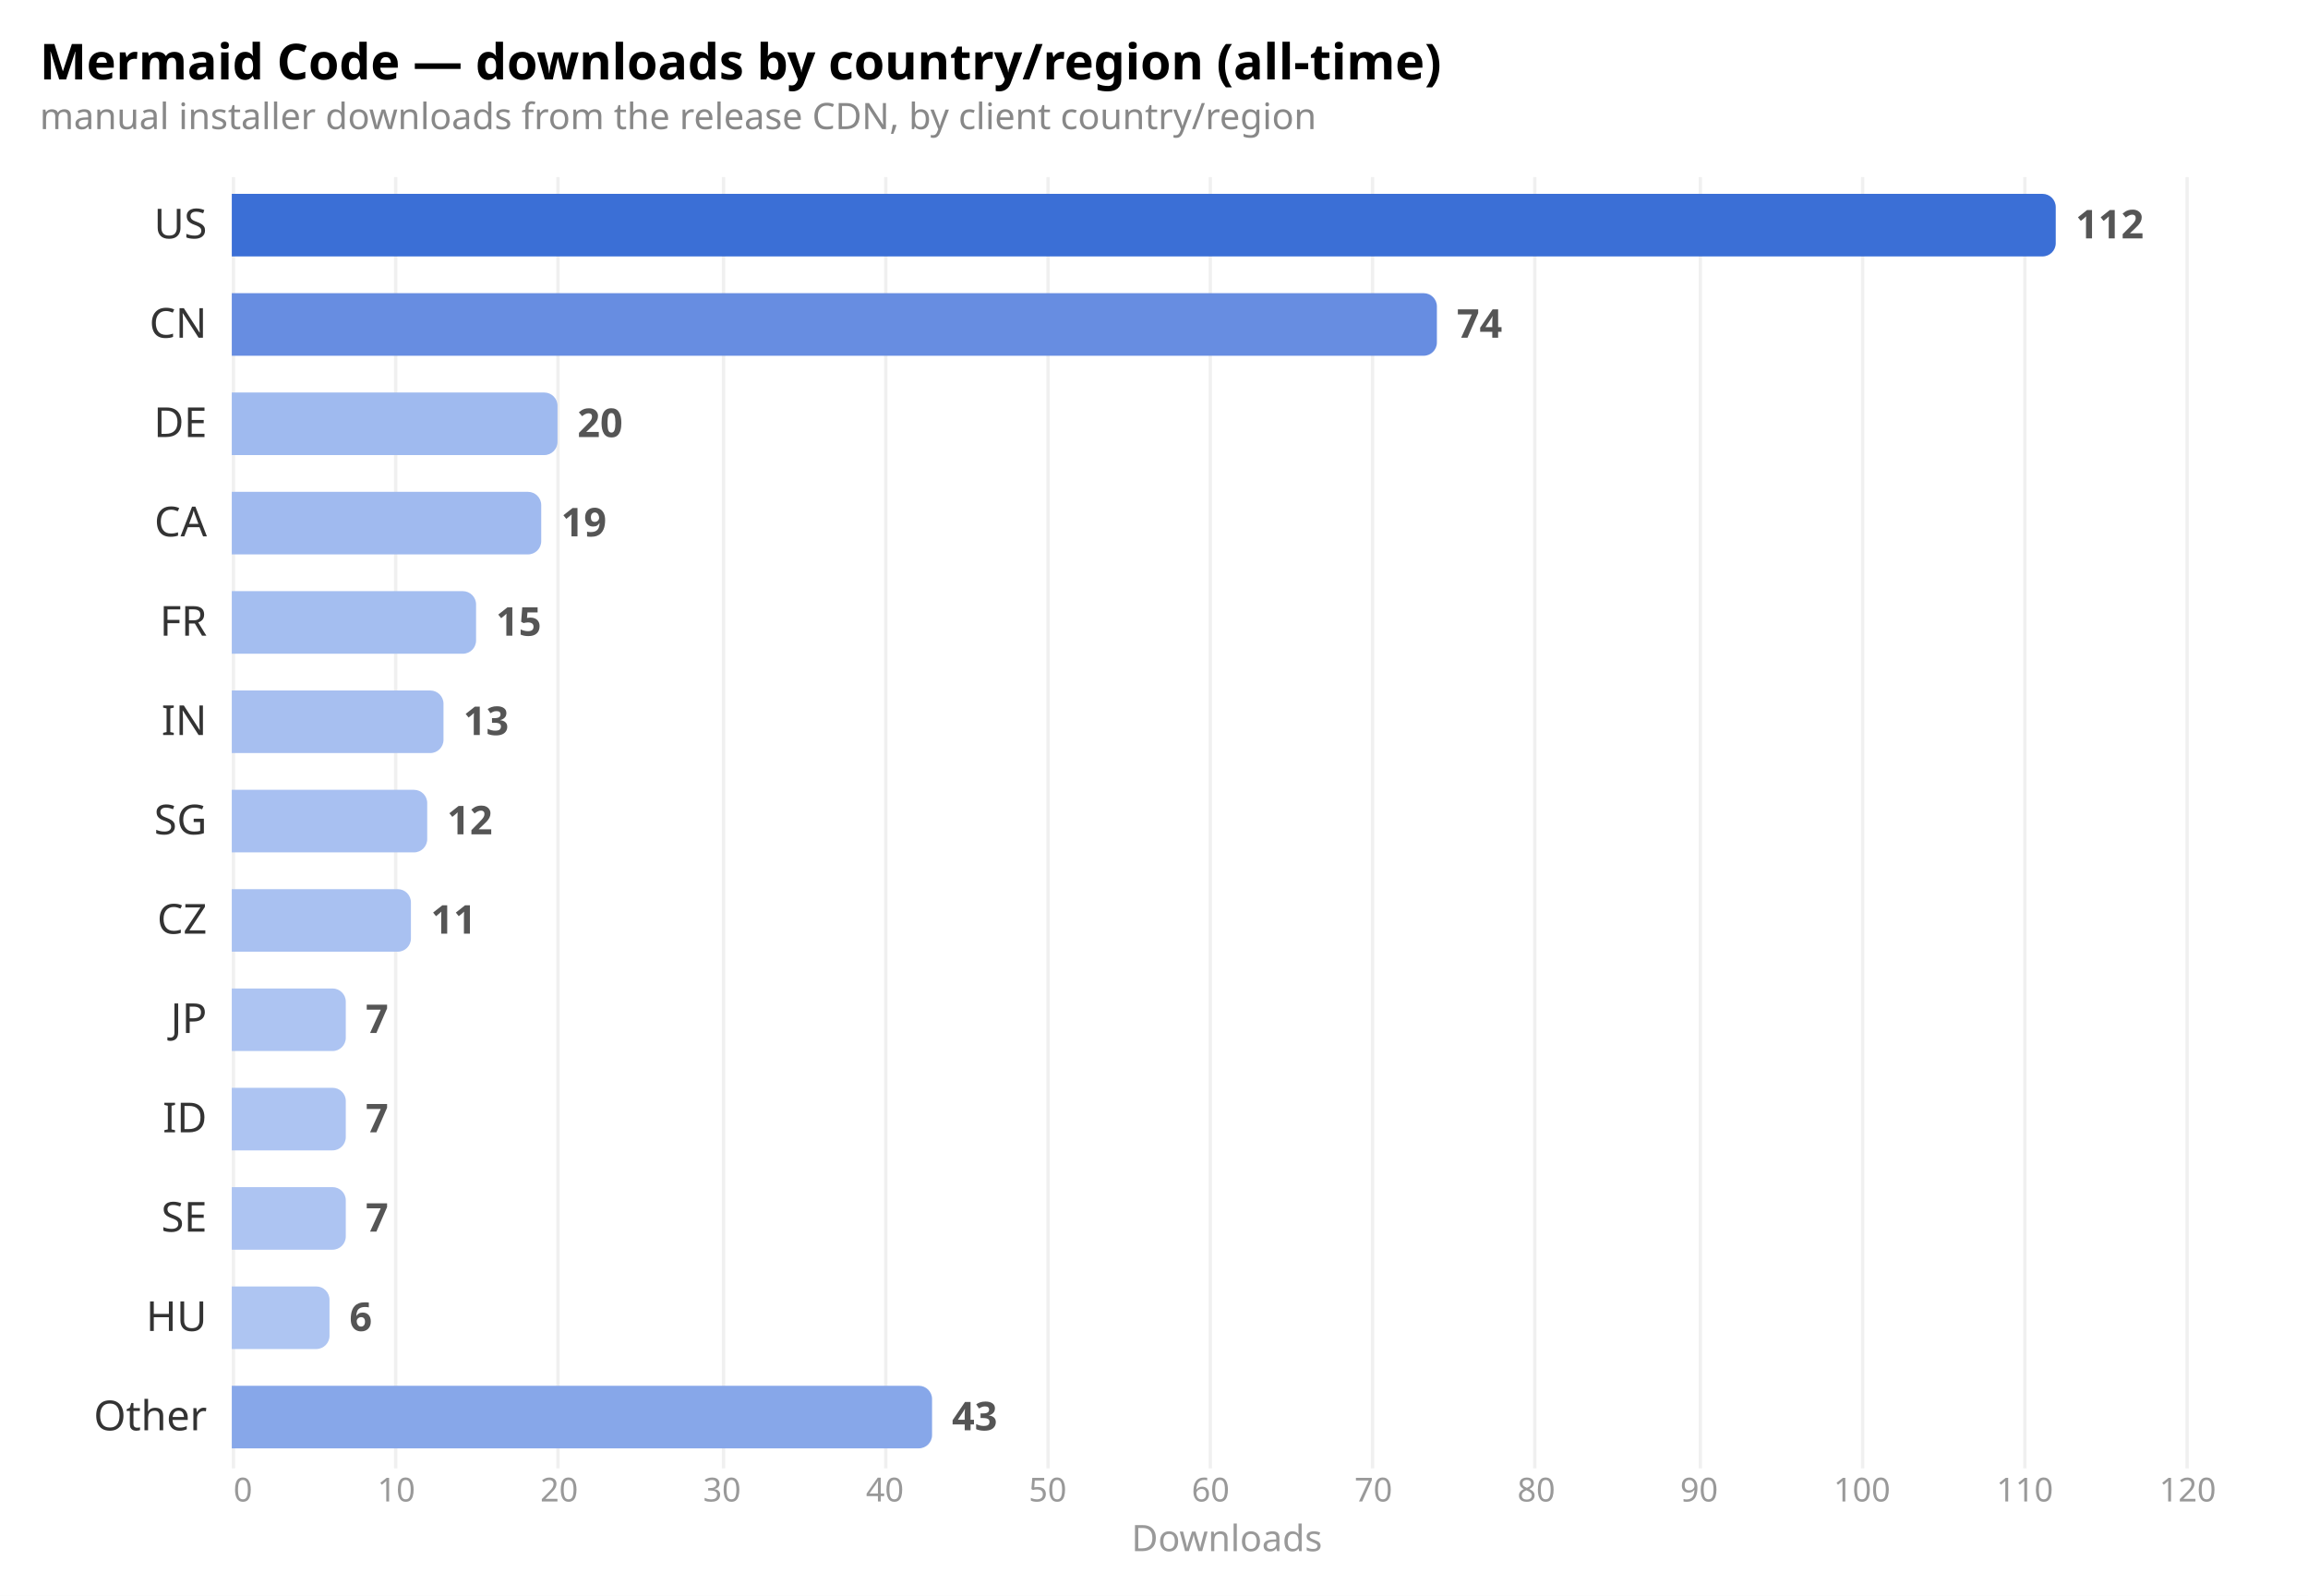
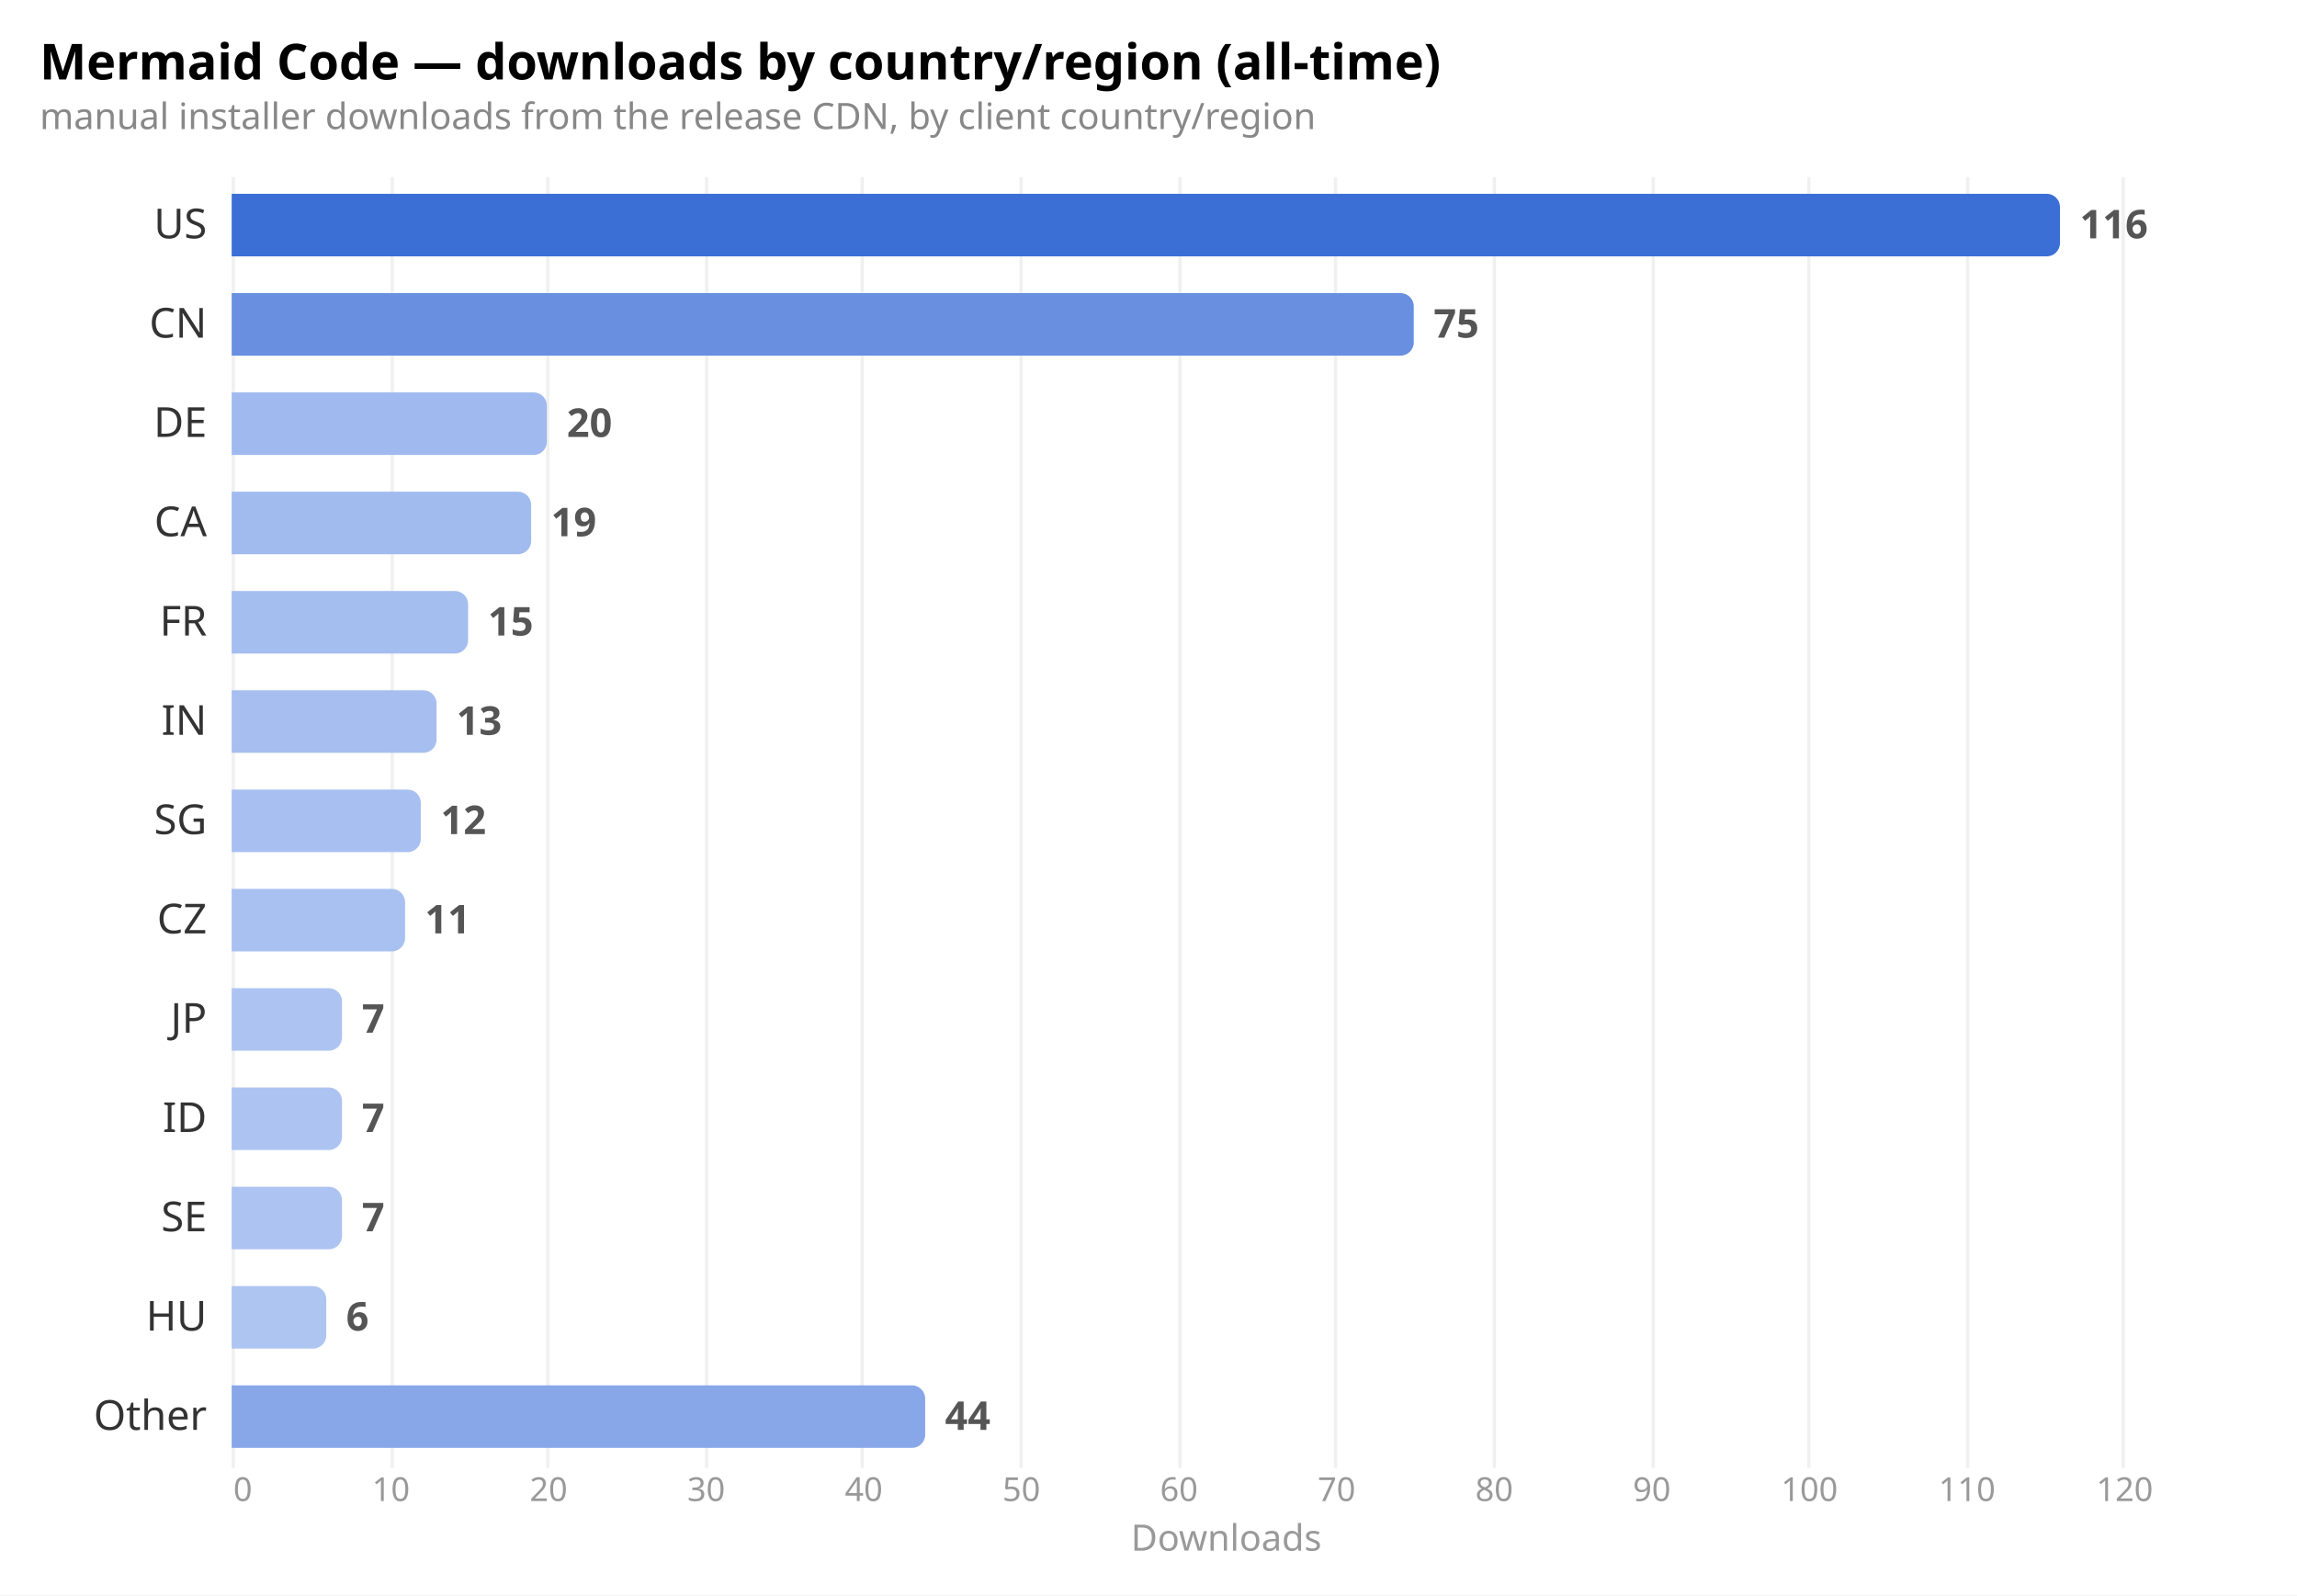
- <svg xmlns="http://www.w3.org/2000/svg" version="1.1" class="marks" width="697" height="482" viewBox="0 0 697 482">
-   <rect width="697" height="482" fill="white" />
+ <svg xmlns="http://www.w3.org/2000/svg" version="1.1" class="marks" width="694" height="482" viewBox="0 0 694 482">
+   <rect width="694" height="482" fill="white" />
  <g fill="none" stroke-miterlimit="4" transform="translate(70,53)">
    <g class="mark-group role-frame root" role="graphics-object" aria-roledescription="group mark container">
      <g transform="translate(0,0)">
        <path class="background" aria-hidden="true" d="M0,0h600v390h-600Z" />
        <g>
          <g class="mark-group role-axis" aria-hidden="true">
            <g transform="translate(0.5,390.5)">
              <path class="background" aria-hidden="true" d="M0,0h0v0h0Z" pointer-events="none" />
              <g>
                <g class="mark-rule role-axis-grid" pointer-events="none">
                  <line transform="translate(0,0)" x2="0" y2="-390" stroke="#f0f0f0" stroke-width="1" opacity="1" />
-                   <line transform="translate(49,0)" x2="0" y2="-390" stroke="#f0f0f0" stroke-width="1" opacity="1" />
-                   <line transform="translate(98,0)" x2="0" y2="-390" stroke="#f0f0f0" stroke-width="1" opacity="1" />
-                   <line transform="translate(148,0)" x2="0" y2="-390" stroke="#f0f0f0" stroke-width="1" opacity="1" />
-                   <line transform="translate(197,0)" x2="0" y2="-390" stroke="#f0f0f0" stroke-width="1" opacity="1" />
-                   <line transform="translate(246,0)" x2="0" y2="-390" stroke="#f0f0f0" stroke-width="1" opacity="1" />
-                   <line transform="translate(295,0)" x2="0" y2="-390" stroke="#f0f0f0" stroke-width="1" opacity="1" />
-                   <line transform="translate(344,0)" x2="0" y2="-390" stroke="#f0f0f0" stroke-width="1" opacity="1" />
-                   <line transform="translate(393,0)" x2="0" y2="-390" stroke="#f0f0f0" stroke-width="1" opacity="1" />
-                   <line transform="translate(443,0)" x2="0" y2="-390" stroke="#f0f0f0" stroke-width="1" opacity="1" />
-                   <line transform="translate(492,0)" x2="0" y2="-390" stroke="#f0f0f0" stroke-width="1" opacity="1" />
-                   <line transform="translate(541,0)" x2="0" y2="-390" stroke="#f0f0f0" stroke-width="1" opacity="1" />
-                   <line transform="translate(590,0)" x2="0" y2="-390" stroke="#f0f0f0" stroke-width="1" opacity="1" />
+                   <line transform="translate(48,0)" x2="0" y2="-390" stroke="#f0f0f0" stroke-width="1" opacity="1" />
+                   <line transform="translate(95,0)" x2="0" y2="-390" stroke="#f0f0f0" stroke-width="1" opacity="1" />
+                   <line transform="translate(143,0)" x2="0" y2="-390" stroke="#f0f0f0" stroke-width="1" opacity="1" />
+                   <line transform="translate(190,0)" x2="0" y2="-390" stroke="#f0f0f0" stroke-width="1" opacity="1" />
+                   <line transform="translate(238,0)" x2="0" y2="-390" stroke="#f0f0f0" stroke-width="1" opacity="1" />
+                   <line transform="translate(286,0)" x2="0" y2="-390" stroke="#f0f0f0" stroke-width="1" opacity="1" />
+                   <line transform="translate(333,0)" x2="0" y2="-390" stroke="#f0f0f0" stroke-width="1" opacity="1" />
+                   <line transform="translate(381,0)" x2="0" y2="-390" stroke="#f0f0f0" stroke-width="1" opacity="1" />
+                   <line transform="translate(429,0)" x2="0" y2="-390" stroke="#f0f0f0" stroke-width="1" opacity="1" />
+                   <line transform="translate(476,0)" x2="0" y2="-390" stroke="#f0f0f0" stroke-width="1" opacity="1" />
+                   <line transform="translate(524,0)" x2="0" y2="-390" stroke="#f0f0f0" stroke-width="1" opacity="1" />
+                   <line transform="translate(571,0)" x2="0" y2="-390" stroke="#f0f0f0" stroke-width="1" opacity="1" />
                </g>
              </g>
              <path class="foreground" aria-hidden="true" d="" pointer-events="none" display="none" />
            </g>
          </g>
-           <g class="mark-group role-axis" role="graphics-symbol" aria-roledescription="axis" aria-label="X-axis titled 'Downloads' for a linear scale with values from 0 to 122">
+           <g class="mark-group role-axis" role="graphics-symbol" aria-roledescription="axis" aria-label="X-axis titled 'Downloads' for a linear scale with values from 0 to 126">
            <g transform="translate(0.5,390.5)">
              <path class="background" aria-hidden="true" d="M0,0h0v0h0Z" pointer-events="none" />
              <g>
                <g class="mark-text role-axis-label" pointer-events="none">
                  <text text-anchor="start" transform="translate(0,10)" font-family="sans-serif" font-size="10px" fill="#999" opacity="1">0</text>
-                   <text text-anchor="middle" transform="translate(49.18033,10)" font-family="sans-serif" font-size="10px" fill="#999" opacity="1">10</text>
-                   <text text-anchor="middle" transform="translate(98.36066,10)" font-family="sans-serif" font-size="10px" fill="#999" opacity="1">20</text>
-                   <text text-anchor="middle" transform="translate(147.541,10)" font-family="sans-serif" font-size="10px" fill="#999" opacity="1">30</text>
-                   <text text-anchor="middle" transform="translate(196.7213,10)" font-family="sans-serif" font-size="10px" fill="#999" opacity="1">40</text>
-                   <text text-anchor="middle" transform="translate(245.9016,10)" font-family="sans-serif" font-size="10px" fill="#999" opacity="1">50</text>
-                   <text text-anchor="middle" transform="translate(295.082,10)" font-family="sans-serif" font-size="10px" fill="#999" opacity="1">60</text>
-                   <text text-anchor="middle" transform="translate(344.2623,10)" font-family="sans-serif" font-size="10px" fill="#999" opacity="1">70</text>
-                   <text text-anchor="middle" transform="translate(393.4426,10)" font-family="sans-serif" font-size="10px" fill="#999" opacity="1">80</text>
-                   <text text-anchor="middle" transform="translate(442.623,10)" font-family="sans-serif" font-size="10px" fill="#999" opacity="1">90</text>
-                   <text text-anchor="middle" transform="translate(491.8033,10)" font-family="sans-serif" font-size="10px" fill="#999" opacity="1">100</text>
-                   <text text-anchor="middle" transform="translate(540.9836,10)" font-family="sans-serif" font-size="10px" fill="#999" opacity="1">110</text>
-                   <text text-anchor="middle" transform="translate(590.1639,10)" font-family="sans-serif" font-size="10px" fill="#999" opacity="1">120</text>
+                   <text text-anchor="middle" transform="translate(47.61905,10)" font-family="sans-serif" font-size="10px" fill="#999" opacity="1">10</text>
+                   <text text-anchor="middle" transform="translate(95.2381,10)" font-family="sans-serif" font-size="10px" fill="#999" opacity="1">20</text>
+                   <text text-anchor="middle" transform="translate(142.8571,10)" font-family="sans-serif" font-size="10px" fill="#999" opacity="1">30</text>
+                   <text text-anchor="middle" transform="translate(190.4762,10)" font-family="sans-serif" font-size="10px" fill="#999" opacity="1">40</text>
+                   <text text-anchor="middle" transform="translate(238.0952,10)" font-family="sans-serif" font-size="10px" fill="#999" opacity="1">50</text>
+                   <text text-anchor="middle" transform="translate(285.7143,10)" font-family="sans-serif" font-size="10px" fill="#999" opacity="1">60</text>
+                   <text text-anchor="middle" transform="translate(333.3333,10)" font-family="sans-serif" font-size="10px" fill="#999" opacity="1">70</text>
+                   <text text-anchor="middle" transform="translate(380.9524,10)" font-family="sans-serif" font-size="10px" fill="#999" opacity="1">80</text>
+                   <text text-anchor="middle" transform="translate(428.5714,10)" font-family="sans-serif" font-size="10px" fill="#999" opacity="1">90</text>
+                   <text text-anchor="middle" transform="translate(476.1905,10)" font-family="sans-serif" font-size="10px" fill="#999" opacity="1">100</text>
+                   <text text-anchor="middle" transform="translate(523.8095,10)" font-family="sans-serif" font-size="10px" fill="#999" opacity="1">110</text>
+                   <text text-anchor="middle" transform="translate(571.4286,10)" font-family="sans-serif" font-size="10px" fill="#999" opacity="1">120</text>
                </g>
                <g class="mark-text role-axis-title" pointer-events="none">
                  <text text-anchor="middle" transform="translate(300,25)" font-family="sans-serif" font-size="11px" font-weight="500" fill="#999" opacity="1">Downloads</text>
                </g>
              </g>
              <path class="foreground" aria-hidden="true" d="" pointer-events="none" display="none" />
            </g>
          </g>
          <g class="mark-group role-axis" role="graphics-symbol" aria-roledescription="axis" aria-label="Y-axis for a discrete scale with 13 values: US, CN, DE, CA, FR, ending with Other">
            <g transform="translate(0.5,0.5)">
              <path class="background" aria-hidden="true" d="M0,0h0v0h0Z" pointer-events="none" />
              <g>
                <g class="mark-text role-axis-label" pointer-events="none">
                  <text text-anchor="end" transform="translate(-8,18.5)" font-family="sans-serif" font-size="12.5px" font-weight="500" fill="#333" opacity="1">US</text>
                  <text text-anchor="end" transform="translate(-8,48.5)" font-family="sans-serif" font-size="12.5px" font-weight="500" fill="#333" opacity="1">CN</text>
                  <text text-anchor="end" transform="translate(-8,78.5)" font-family="sans-serif" font-size="12.5px" font-weight="500" fill="#333" opacity="1">DE</text>
                  <text text-anchor="end" transform="translate(-8,108.5)" font-family="sans-serif" font-size="12.5px" font-weight="500" fill="#333" opacity="1">CA</text>
                  <text text-anchor="end" transform="translate(-8,138.5)" font-family="sans-serif" font-size="12.5px" font-weight="500" fill="#333" opacity="1">FR</text>
                  <text text-anchor="end" transform="translate(-8,168.5)" font-family="sans-serif" font-size="12.5px" font-weight="500" fill="#333" opacity="1">IN</text>
                  <text text-anchor="end" transform="translate(-8,198.5)" font-family="sans-serif" font-size="12.5px" font-weight="500" fill="#333" opacity="1">SG</text>
                  <text text-anchor="end" transform="translate(-8,228.5)" font-family="sans-serif" font-size="12.5px" font-weight="500" fill="#333" opacity="1">CZ</text>
                  <text text-anchor="end" transform="translate(-8,258.5)" font-family="sans-serif" font-size="12.5px" font-weight="500" fill="#333" opacity="1">JP</text>
                  <text text-anchor="end" transform="translate(-8,288.5)" font-family="sans-serif" font-size="12.5px" font-weight="500" fill="#333" opacity="1">ID</text>
                  <text text-anchor="end" transform="translate(-8,318.5)" font-family="sans-serif" font-size="12.5px" font-weight="500" fill="#333" opacity="1">SE</text>
                  <text text-anchor="end" transform="translate(-8,348.5)" font-family="sans-serif" font-size="12.5px" font-weight="500" fill="#333" opacity="1">HU</text>
                  <text text-anchor="end" transform="translate(-8,378.5)" font-family="sans-serif" font-size="12.5px" font-weight="500" fill="#333" opacity="1">Other</text>
                </g>
              </g>
              <path class="foreground" aria-hidden="true" d="" pointer-events="none" display="none" />
            </g>
          </g>
          <g class="mark-group role-scope" role="graphics-object" aria-roledescription="group mark container">
            <g transform="translate(0,5.55)">
-               <path class="background" aria-hidden="true" d="M0,0L546.82,0C549.027,0,550.82,1.792,550.82,4L550.82,14.9C550.82,17.108,549.027,18.9,546.82,18.9L0,18.9C0,18.9,0,18.9,0,18.9L0,0C0,0,0,0,0,0Z" />
+               <path class="background" aria-hidden="true" d="M0,0L548.381,0C550.589,0,552.381,1.792,552.381,4L552.381,14.9C552.381,17.108,550.589,18.9,548.381,18.9L0,18.9C0,18.9,0,18.9,0,18.9L0,0C0,0,0,0,0,0Z" />
              <g clip-path="url(#clip1)">
                <g class="mark-group role-scope" role="graphics-object" aria-roledescription="group mark container">
                  <g transform="translate(0,0)">
                    <path class="background" aria-hidden="true" d="M0,0h0v18.9h0Z" />
                    <g>
                      <g class="mark-rect role-mark layer_0_marks" role="graphics-object" aria-roledescription="rect mark container">
-                         <path aria-label="Downloads: 112; country: US; downloads: 112" role="graphics-symbol" aria-roledescription="bar" d="M0,0h550.82v18.9h-550.82Z" fill="rgb(59, 111, 214)" />
+                         <path aria-label="Downloads: 116; country: US; downloads: 116" role="graphics-symbol" aria-roledescription="bar" d="M0,0h552.381v18.9h-552.381Z" fill="rgb(59, 111, 214)" />
                      </g>
                    </g>
                    <path class="foreground" aria-hidden="true" d="" display="none" />
                  </g>
                </g>
              </g>
              <path class="foreground" aria-hidden="true" d="" display="none" />
            </g>
            <g transform="translate(0,35.55)">
-               <path class="background" aria-hidden="true" d="M0,0L359.934,0C362.142,0,363.934,1.792,363.934,4L363.934,14.9C363.934,17.108,362.142,18.9,359.934,18.9L0,18.9C0,18.9,0,18.9,0,18.9L0,0C0,0,0,0,0,0Z" />
+               <path class="background" aria-hidden="true" d="M0,0L353.143,0C355.351,0,357.143,1.792,357.143,4L357.143,14.9C357.143,17.108,355.351,18.9,353.143,18.9L0,18.9C0,18.9,0,18.9,0,18.9L0,0C0,0,0,0,0,0Z" />
              <g clip-path="url(#clip2)">
                <g class="mark-group role-scope" role="graphics-object" aria-roledescription="group mark container">
                  <g transform="translate(0,0)">
                    <path class="background" aria-hidden="true" d="M0,0h0v18.9h0Z" />
                    <g>
                      <g class="mark-rect role-mark layer_0_marks" role="graphics-object" aria-roledescription="rect mark container">
-                         <path aria-label="Downloads: 74; country: CN; downloads: 74" role="graphics-symbol" aria-roledescription="bar" d="M0,0h363.934v18.9h-363.934Z" fill="rgb(103, 141, 225)" />
+                         <path aria-label="Downloads: 75; country: CN; downloads: 75" role="graphics-symbol" aria-roledescription="bar" d="M0,0h357.143v18.9h-357.143Z" fill="rgb(105, 143, 225)" />
                      </g>
                    </g>
                    <path class="foreground" aria-hidden="true" d="" display="none" />
                  </g>
                </g>
              </g>
              <path class="foreground" aria-hidden="true" d="" display="none" />
            </g>
            <g transform="translate(0,65.55)">
-               <path class="background" aria-hidden="true" d="M0,0L94.361,0C96.568,0,98.361,1.792,98.361,4L98.361,14.9C98.361,17.108,96.568,18.9,94.361,18.9L0,18.9C0,18.9,0,18.9,0,18.9L0,0C0,0,0,0,0,0Z" />
+               <path class="background" aria-hidden="true" d="M0,0L91.238,0C93.446,0,95.238,1.792,95.238,4L95.238,14.9C95.238,17.108,93.446,18.9,91.238,18.9L0,18.9C0,18.9,0,18.9,0,18.9L0,0C0,0,0,0,0,0Z" />
              <g clip-path="url(#clip3)">
                <g class="mark-group role-scope" role="graphics-object" aria-roledescription="group mark container">
                  <g transform="translate(0,0)">
                    <path class="background" aria-hidden="true" d="M0,0h0v18.9h0Z" />
                    <g>
                      <g class="mark-rect role-mark layer_0_marks" role="graphics-object" aria-roledescription="rect mark container">
-                         <path aria-label="Downloads: 20; country: DE; downloads: 20" role="graphics-symbol" aria-roledescription="bar" d="M0,0h98.361v18.9h-98.361Z" fill="rgb(159, 186, 239)" />
+                         <path aria-label="Downloads: 20; country: DE; downloads: 20" role="graphics-symbol" aria-roledescription="bar" d="M0,0h95.238v18.9h-95.238Z" fill="rgb(160, 186, 239)" />
                      </g>
                    </g>
                    <path class="foreground" aria-hidden="true" d="" display="none" />
                  </g>
                </g>
              </g>
              <path class="foreground" aria-hidden="true" d="" display="none" />
            </g>
            <g transform="translate(0,95.55)">
-               <path class="background" aria-hidden="true" d="M0,0L89.443,0C91.65,0,93.443,1.792,93.443,4L93.443,14.9C93.443,17.108,91.65,18.9,89.443,18.9L0,18.9C0,18.9,0,18.9,0,18.9L0,0C0,0,0,0,0,0Z" />
+               <path class="background" aria-hidden="true" d="M0,0L86.476,0C88.684,0,90.476,1.792,90.476,4L90.476,14.9C90.476,17.108,88.684,18.9,86.476,18.9L0,18.9C0,18.9,0,18.9,0,18.9L0,0C0,0,0,0,0,0Z" />
              <g clip-path="url(#clip4)">
                <g class="mark-group role-scope" role="graphics-object" aria-roledescription="group mark container">
                  <g transform="translate(0,0)">
                    <path class="background" aria-hidden="true" d="M0,0h0v18.9h0Z" />
                    <g>
                      <g class="mark-rect role-mark layer_0_marks" role="graphics-object" aria-roledescription="rect mark container">
-                         <path aria-label="Downloads: 19; country: CA; downloads: 19" role="graphics-symbol" aria-roledescription="bar" d="M0,0h93.443v18.9h-93.443Z" fill="rgb(160, 186, 239)" />
+                         <path aria-label="Downloads: 19; country: CA; downloads: 19" role="graphics-symbol" aria-roledescription="bar" d="M0,0h90.476v18.9h-90.476Z" fill="rgb(161, 187, 239)" />
                      </g>
                    </g>
                    <path class="foreground" aria-hidden="true" d="" display="none" />
                  </g>
                </g>
              </g>
              <path class="foreground" aria-hidden="true" d="" display="none" />
            </g>
            <g transform="translate(0,125.55)">
-               <path class="background" aria-hidden="true" d="M0,0L69.77,0C71.978,0,73.77,1.792,73.77,4L73.77,14.9C73.77,17.108,71.978,18.9,69.77,18.9L0,18.9C0,18.9,0,18.9,0,18.9L0,0C0,0,0,0,0,0Z" />
+               <path class="background" aria-hidden="true" d="M0,0L67.429,0C69.636,0,71.429,1.792,71.429,4L71.429,14.9C71.429,17.108,69.636,18.9,67.429,18.9L0,18.9C0,18.9,0,18.9,0,18.9L0,0C0,0,0,0,0,0Z" />
              <g clip-path="url(#clip5)">
                <g class="mark-group role-scope" role="graphics-object" aria-roledescription="group mark container">
                  <g transform="translate(0,0)">
                    <path class="background" aria-hidden="true" d="M0,0h0v18.9h0Z" />
                    <g>
                      <g class="mark-rect role-mark layer_0_marks" role="graphics-object" aria-roledescription="rect mark container">
-                         <path aria-label="Downloads: 15; country: FR; downloads: 15" role="graphics-symbol" aria-roledescription="bar" d="M0,0h73.77v18.9h-73.77Z" fill="rgb(164, 190, 240)" />
+                         <path aria-label="Downloads: 15; country: FR; downloads: 15" role="graphics-symbol" aria-roledescription="bar" d="M0,0h71.429v18.9h-71.429Z" fill="rgb(165, 190, 240)" />
                      </g>
                    </g>
                    <path class="foreground" aria-hidden="true" d="" display="none" />
                  </g>
                </g>
              </g>
              <path class="foreground" aria-hidden="true" d="" display="none" />
            </g>
            <g transform="translate(0,155.55)">
-               <path class="background" aria-hidden="true" d="M0,0L59.934,0C62.142,0,63.934,1.792,63.934,4L63.934,14.9C63.934,17.108,62.142,18.9,59.934,18.9L0,18.9C0,18.9,0,18.9,0,18.9L0,0C0,0,0,0,0,0Z" />
+               <path class="background" aria-hidden="true" d="M0,0L57.905,0C60.112,0,61.905,1.792,61.905,4L61.905,14.9C61.905,17.108,60.112,18.9,57.905,18.9L0,18.9C0,18.9,0,18.9,0,18.9L0,0C0,0,0,0,0,0Z" />
              <g clip-path="url(#clip6)">
                <g class="mark-group role-scope" role="graphics-object" aria-roledescription="group mark container">
                  <g transform="translate(0,0)">
                    <path class="background" aria-hidden="true" d="M0,0h0v18.9h0Z" />
                    <g>
                      <g class="mark-rect role-mark layer_0_marks" role="graphics-object" aria-roledescription="rect mark container">
-                         <path aria-label="Downloads: 13; country: IN; downloads: 13" role="graphics-symbol" aria-roledescription="bar" d="M0,0h63.934v18.9h-63.934Z" fill="rgb(167, 191, 240)" />
+                         <path aria-label="Downloads: 13; country: IN; downloads: 13" role="graphics-symbol" aria-roledescription="bar" d="M0,0h61.905v18.9h-61.905Z" fill="rgb(167, 191, 240)" />
                      </g>
                    </g>
                    <path class="foreground" aria-hidden="true" d="" display="none" />
                  </g>
                </g>
              </g>
              <path class="foreground" aria-hidden="true" d="" display="none" />
            </g>
            <g transform="translate(0,185.55)">
-               <path class="background" aria-hidden="true" d="M0,0L55.016,0C57.224,0,59.016,1.792,59.016,4L59.016,14.9C59.016,17.108,57.224,18.9,55.016,18.9L0,18.9C0,18.9,0,18.9,0,18.9L0,0C0,0,0,0,0,0Z" />
+               <path class="background" aria-hidden="true" d="M0,0L53.143,0C55.351,0,57.143,1.792,57.143,4L57.143,14.9C57.143,17.108,55.351,18.9,53.143,18.9L0,18.9C0,18.9,0,18.9,0,18.9L0,0C0,0,0,0,0,0Z" />
              <g clip-path="url(#clip7)">
                <g class="mark-group role-scope" role="graphics-object" aria-roledescription="group mark container">
                  <g transform="translate(0,0)">
                    <path class="background" aria-hidden="true" d="M0,0h0v18.9h0Z" />
                    <g>
                      <g class="mark-rect role-mark layer_0_marks" role="graphics-object" aria-roledescription="rect mark container">
-                         <path aria-label="Downloads: 12; country: SG; downloads: 12" role="graphics-symbol" aria-roledescription="bar" d="M0,0h59.016v18.9h-59.016Z" fill="rgb(168, 192, 241)" />
+                         <path aria-label="Downloads: 12; country: SG; downloads: 12" role="graphics-symbol" aria-roledescription="bar" d="M0,0h57.143v18.9h-57.143Z" fill="rgb(168, 192, 241)" />
                      </g>
                    </g>
                    <path class="foreground" aria-hidden="true" d="" display="none" />
                  </g>
                </g>
              </g>
              <path class="foreground" aria-hidden="true" d="" display="none" />
            </g>
            <g transform="translate(0,215.55)">
-               <path class="background" aria-hidden="true" d="M0,0L50.098,0C52.306,0,54.098,1.792,54.098,4L54.098,14.9C54.098,17.108,52.306,18.9,50.098,18.9L0,18.9C0,18.9,0,18.9,0,18.9L0,0C0,0,0,0,0,0Z" />
+               <path class="background" aria-hidden="true" d="M0,0L48.381,0C50.589,0,52.381,1.792,52.381,4L52.381,14.9C52.381,17.108,50.589,18.9,48.381,18.9L0,18.9C0,18.9,0,18.9,0,18.9L0,0C0,0,0,0,0,0Z" />
              <g clip-path="url(#clip8)">
                <g class="mark-group role-scope" role="graphics-object" aria-roledescription="group mark container">
                  <g transform="translate(0,0)">
                    <path class="background" aria-hidden="true" d="M0,0h0v18.9h0Z" />
                    <g>
                      <g class="mark-rect role-mark layer_0_marks" role="graphics-object" aria-roledescription="rect mark container">
-                         <path aria-label="Downloads: 11; country: CZ; downloads: 11" role="graphics-symbol" aria-roledescription="bar" d="M0,0h54.098v18.9h-54.098Z" fill="rgb(169, 193, 241)" />
+                         <path aria-label="Downloads: 11; country: CZ; downloads: 11" role="graphics-symbol" aria-roledescription="bar" d="M0,0h52.381v18.9h-52.381Z" fill="rgb(169, 193, 241)" />
                      </g>
                    </g>
                    <path class="foreground" aria-hidden="true" d="" display="none" />
                  </g>
                </g>
              </g>
              <path class="foreground" aria-hidden="true" d="" display="none" />
            </g>
            <g transform="translate(0,245.55)">
-               <path class="background" aria-hidden="true" d="M0,0L30.426,0C32.634,0,34.426,1.792,34.426,4L34.426,14.9C34.426,17.108,32.634,18.9,30.426,18.9L0,18.9C0,18.9,0,18.9,0,18.9L0,0C0,0,0,0,0,0Z" />
+               <path class="background" aria-hidden="true" d="M0,0L29.333,0C31.541,0,33.333,1.792,33.333,4L33.333,14.9C33.333,17.108,31.541,18.9,29.333,18.9L0,18.9C0,18.9,0,18.9,0,18.9L0,0C0,0,0,0,0,0Z" />
              <g clip-path="url(#clip9)">
                <g class="mark-group role-scope" role="graphics-object" aria-roledescription="group mark container">
                  <g transform="translate(0,0)">
                    <path class="background" aria-hidden="true" d="M0,0h0v18.9h0Z" />
                    <g>
                      <g class="mark-rect role-mark layer_0_marks" role="graphics-object" aria-roledescription="rect mark container">
-                         <path aria-label="Downloads: 7; country: JP; downloads: 7" role="graphics-symbol" aria-roledescription="bar" d="M0,0h34.426v18.9h-34.426Z" fill="rgb(173, 196, 242)" />
+                         <path aria-label="Downloads: 7; country: JP; downloads: 7" role="graphics-symbol" aria-roledescription="bar" d="M0,0h33.333v18.9h-33.333Z" fill="rgb(173, 196, 242)" />
                      </g>
                    </g>
                    <path class="foreground" aria-hidden="true" d="" display="none" />
                  </g>
                </g>
              </g>
              <path class="foreground" aria-hidden="true" d="" display="none" />
            </g>
            <g transform="translate(0,275.55)">
-               <path class="background" aria-hidden="true" d="M0,0L30.426,0C32.634,0,34.426,1.792,34.426,4L34.426,14.9C34.426,17.108,32.634,18.9,30.426,18.9L0,18.9C0,18.9,0,18.9,0,18.9L0,0C0,0,0,0,0,0Z" />
+               <path class="background" aria-hidden="true" d="M0,0L29.333,0C31.541,0,33.333,1.792,33.333,4L33.333,14.9C33.333,17.108,31.541,18.9,29.333,18.9L0,18.9C0,18.9,0,18.9,0,18.9L0,0C0,0,0,0,0,0Z" />
              <g clip-path="url(#clip10)">
                <g class="mark-group role-scope" role="graphics-object" aria-roledescription="group mark container">
                  <g transform="translate(0,0)">
                    <path class="background" aria-hidden="true" d="M0,0h0v18.9h0Z" />
                    <g>
                      <g class="mark-rect role-mark layer_0_marks" role="graphics-object" aria-roledescription="rect mark container">
-                         <path aria-label="Downloads: 7; country: ID; downloads: 7" role="graphics-symbol" aria-roledescription="bar" d="M0,0h34.426v18.9h-34.426Z" fill="rgb(173, 196, 242)" />
+                         <path aria-label="Downloads: 7; country: ID; downloads: 7" role="graphics-symbol" aria-roledescription="bar" d="M0,0h33.333v18.9h-33.333Z" fill="rgb(173, 196, 242)" />
                      </g>
                    </g>
                    <path class="foreground" aria-hidden="true" d="" display="none" />
                  </g>
                </g>
              </g>
              <path class="foreground" aria-hidden="true" d="" display="none" />
            </g>
            <g transform="translate(0,305.55)">
-               <path class="background" aria-hidden="true" d="M0,0L30.426,0C32.634,0,34.426,1.792,34.426,4L34.426,14.9C34.426,17.108,32.634,18.9,30.426,18.9L0,18.9C0,18.9,0,18.9,0,18.9L0,0C0,0,0,0,0,0Z" />
+               <path class="background" aria-hidden="true" d="M0,0L29.333,0C31.541,0,33.333,1.792,33.333,4L33.333,14.9C33.333,17.108,31.541,18.9,29.333,18.9L0,18.9C0,18.9,0,18.9,0,18.9L0,0C0,0,0,0,0,0Z" />
              <g clip-path="url(#clip11)">
                <g class="mark-group role-scope" role="graphics-object" aria-roledescription="group mark container">
                  <g transform="translate(0,0)">
                    <path class="background" aria-hidden="true" d="M0,0h0v18.9h0Z" />
                    <g>
                      <g class="mark-rect role-mark layer_0_marks" role="graphics-object" aria-roledescription="rect mark container">
-                         <path aria-label="Downloads: 7; country: SE; downloads: 7" role="graphics-symbol" aria-roledescription="bar" d="M0,0h34.426v18.9h-34.426Z" fill="rgb(173, 196, 242)" />
+                         <path aria-label="Downloads: 7; country: SE; downloads: 7" role="graphics-symbol" aria-roledescription="bar" d="M0,0h33.333v18.9h-33.333Z" fill="rgb(173, 196, 242)" />
                      </g>
                    </g>
                    <path class="foreground" aria-hidden="true" d="" display="none" />
                  </g>
                </g>
              </g>
              <path class="foreground" aria-hidden="true" d="" display="none" />
            </g>
            <g transform="translate(0,335.55)">
-               <path class="background" aria-hidden="true" d="M0,0L25.508,0C27.716,0,29.508,1.792,29.508,4L29.508,14.9C29.508,17.108,27.716,18.9,25.508,18.9L0,18.9C0,18.9,0,18.9,0,18.9L0,0C0,0,0,0,0,0Z" />
+               <path class="background" aria-hidden="true" d="M0,0L24.571,0C26.779,0,28.571,1.792,28.571,4L28.571,14.9C28.571,17.108,26.779,18.9,24.571,18.9L0,18.9C0,18.9,0,18.9,0,18.9L0,0C0,0,0,0,0,0Z" />
              <g clip-path="url(#clip12)">
                <g class="mark-group role-scope" role="graphics-object" aria-roledescription="group mark container">
                  <g transform="translate(0,0)">
                    <path class="background" aria-hidden="true" d="M0,0h0v18.9h0Z" />
                    <g>
                      <g class="mark-rect role-mark layer_0_marks" role="graphics-object" aria-roledescription="rect mark container">
-                         <path aria-label="Downloads: 6; country: HU; downloads: 6" role="graphics-symbol" aria-roledescription="bar" d="M0,0h29.508v18.9h-29.508Z" fill="rgb(174, 197, 242)" />
+                         <path aria-label="Downloads: 6; country: HU; downloads: 6" role="graphics-symbol" aria-roledescription="bar" d="M0,0h28.571v18.9h-28.571Z" fill="rgb(174, 197, 242)" />
                      </g>
                    </g>
                    <path class="foreground" aria-hidden="true" d="" display="none" />
                  </g>
                </g>
              </g>
              <path class="foreground" aria-hidden="true" d="" display="none" />
            </g>
            <g transform="translate(0,365.55)">
-               <path class="background" aria-hidden="true" d="M0,0L207.475,0C209.683,0,211.475,1.792,211.475,4L211.475,14.9C211.475,17.108,209.683,18.9,207.475,18.9L0,18.9C0,18.9,0,18.9,0,18.9L0,0C0,0,0,0,0,0Z" />
+               <path class="background" aria-hidden="true" d="M0,0L205.524,0C207.731,0,209.524,1.792,209.524,4L209.524,14.9C209.524,17.108,207.731,18.9,205.524,18.9L0,18.9C0,18.9,0,18.9,0,18.9L0,0C0,0,0,0,0,0Z" />
              <g clip-path="url(#clip13)">
                <g class="mark-group role-scope" role="graphics-object" aria-roledescription="group mark container">
                  <g transform="translate(0,0)">
                    <path class="background" aria-hidden="true" d="M0,0h0v18.9h0Z" />
                    <g>
                      <g class="mark-rect role-mark layer_0_marks" role="graphics-object" aria-roledescription="rect mark container">
-                         <path aria-label="Downloads: 43; country: Other; downloads: 43" role="graphics-symbol" aria-roledescription="bar" d="M0,0h211.475v18.9h-211.475Z" fill="rgb(135, 167, 233)" />
+                         <path aria-label="Downloads: 44; country: Other; downloads: 44" role="graphics-symbol" aria-roledescription="bar" d="M0,0h209.524v18.9h-209.524Z" fill="rgb(136, 167, 233)" />
                      </g>
                    </g>
                    <path class="foreground" aria-hidden="true" d="" display="none" />
                  </g>
                </g>
              </g>
              <path class="foreground" aria-hidden="true" d="" display="none" />
            </g>
          </g>
          <g class="mark-text role-mark layer_1_marks" role="graphics-object" aria-roledescription="text mark container">
-             <text aria-label="Downloads: 112; country: US; downloads: 112" role="graphics-symbol" aria-roledescription="text mark" text-anchor="start" transform="translate(556.8197,19)" font-family="sans-serif" font-size="12px" font-weight="600" fill="#555">112</text>
-             <text aria-label="Downloads: 74; country: CN; downloads: 74" role="graphics-symbol" aria-roledescription="text mark" text-anchor="start" transform="translate(369.9344,49)" font-family="sans-serif" font-size="12px" font-weight="600" fill="#555">74</text>
-             <text aria-label="Downloads: 20; country: DE; downloads: 20" role="graphics-symbol" aria-roledescription="text mark" text-anchor="start" transform="translate(104.3607,79)" font-family="sans-serif" font-size="12px" font-weight="600" fill="#555">20</text>
-             <text aria-label="Downloads: 19; country: CA; downloads: 19" role="graphics-symbol" aria-roledescription="text mark" text-anchor="start" transform="translate(99.44262,109)" font-family="sans-serif" font-size="12px" font-weight="600" fill="#555">19</text>
-             <text aria-label="Downloads: 15; country: FR; downloads: 15" role="graphics-symbol" aria-roledescription="text mark" text-anchor="start" transform="translate(79.77049,139)" font-family="sans-serif" font-size="12px" font-weight="600" fill="#555">15</text>
-             <text aria-label="Downloads: 13; country: IN; downloads: 13" role="graphics-symbol" aria-roledescription="text mark" text-anchor="start" transform="translate(69.93443,169)" font-family="sans-serif" font-size="12px" font-weight="600" fill="#555">13</text>
-             <text aria-label="Downloads: 12; country: SG; downloads: 12" role="graphics-symbol" aria-roledescription="text mark" text-anchor="start" transform="translate(65.01639,199)" font-family="sans-serif" font-size="12px" font-weight="600" fill="#555">12</text>
-             <text aria-label="Downloads: 11; country: CZ; downloads: 11" role="graphics-symbol" aria-roledescription="text mark" text-anchor="start" transform="translate(60.09836,229)" font-family="sans-serif" font-size="12px" font-weight="600" fill="#555">11</text>
-             <text aria-label="Downloads: 7; country: JP; downloads: 7" role="graphics-symbol" aria-roledescription="text mark" text-anchor="start" transform="translate(40.42623,259)" font-family="sans-serif" font-size="12px" font-weight="600" fill="#555">7</text>
-             <text aria-label="Downloads: 7; country: ID; downloads: 7" role="graphics-symbol" aria-roledescription="text mark" text-anchor="start" transform="translate(40.42623,289)" font-family="sans-serif" font-size="12px" font-weight="600" fill="#555">7</text>
-             <text aria-label="Downloads: 7; country: SE; downloads: 7" role="graphics-symbol" aria-roledescription="text mark" text-anchor="start" transform="translate(40.42623,319)" font-family="sans-serif" font-size="12px" font-weight="600" fill="#555">7</text>
-             <text aria-label="Downloads: 6; country: HU; downloads: 6" role="graphics-symbol" aria-roledescription="text mark" text-anchor="start" transform="translate(35.5082,349)" font-family="sans-serif" font-size="12px" font-weight="600" fill="#555">6</text>
-             <text aria-label="Downloads: 43; country: Other; downloads: 43" role="graphics-symbol" aria-roledescription="text mark" text-anchor="start" transform="translate(217.4754,379)" font-family="sans-serif" font-size="12px" font-weight="600" fill="#555">43</text>
+             <text aria-label="Downloads: 116; country: US; downloads: 116" role="graphics-symbol" aria-roledescription="text mark" text-anchor="start" transform="translate(558.381,19)" font-family="sans-serif" font-size="12px" font-weight="600" fill="#555">116</text>
+             <text aria-label="Downloads: 75; country: CN; downloads: 75" role="graphics-symbol" aria-roledescription="text mark" text-anchor="start" transform="translate(363.1429,49)" font-family="sans-serif" font-size="12px" font-weight="600" fill="#555">75</text>
+             <text aria-label="Downloads: 20; country: DE; downloads: 20" role="graphics-symbol" aria-roledescription="text mark" text-anchor="start" transform="translate(101.2381,79)" font-family="sans-serif" font-size="12px" font-weight="600" fill="#555">20</text>
+             <text aria-label="Downloads: 19; country: CA; downloads: 19" role="graphics-symbol" aria-roledescription="text mark" text-anchor="start" transform="translate(96.47619,109)" font-family="sans-serif" font-size="12px" font-weight="600" fill="#555">19</text>
+             <text aria-label="Downloads: 15; country: FR; downloads: 15" role="graphics-symbol" aria-roledescription="text mark" text-anchor="start" transform="translate(77.42857,139)" font-family="sans-serif" font-size="12px" font-weight="600" fill="#555">15</text>
+             <text aria-label="Downloads: 13; country: IN; downloads: 13" role="graphics-symbol" aria-roledescription="text mark" text-anchor="start" transform="translate(67.90476,169)" font-family="sans-serif" font-size="12px" font-weight="600" fill="#555">13</text>
+             <text aria-label="Downloads: 12; country: SG; downloads: 12" role="graphics-symbol" aria-roledescription="text mark" text-anchor="start" transform="translate(63.14286,199)" font-family="sans-serif" font-size="12px" font-weight="600" fill="#555">12</text>
+             <text aria-label="Downloads: 11; country: CZ; downloads: 11" role="graphics-symbol" aria-roledescription="text mark" text-anchor="start" transform="translate(58.38095,229)" font-family="sans-serif" font-size="12px" font-weight="600" fill="#555">11</text>
+             <text aria-label="Downloads: 7; country: JP; downloads: 7" role="graphics-symbol" aria-roledescription="text mark" text-anchor="start" transform="translate(39.33333,259)" font-family="sans-serif" font-size="12px" font-weight="600" fill="#555">7</text>
+             <text aria-label="Downloads: 7; country: ID; downloads: 7" role="graphics-symbol" aria-roledescription="text mark" text-anchor="start" transform="translate(39.33333,289)" font-family="sans-serif" font-size="12px" font-weight="600" fill="#555">7</text>
+             <text aria-label="Downloads: 7; country: SE; downloads: 7" role="graphics-symbol" aria-roledescription="text mark" text-anchor="start" transform="translate(39.33333,319)" font-family="sans-serif" font-size="12px" font-weight="600" fill="#555">7</text>
+             <text aria-label="Downloads: 6; country: HU; downloads: 6" role="graphics-symbol" aria-roledescription="text mark" text-anchor="start" transform="translate(34.57143,349)" font-family="sans-serif" font-size="12px" font-weight="600" fill="#555">6</text>
+             <text aria-label="Downloads: 44; country: Other; downloads: 44" role="graphics-symbol" aria-roledescription="text mark" text-anchor="start" transform="translate(215.5238,379)" font-family="sans-serif" font-size="12px" font-weight="600" fill="#555">44</text>
          </g>
          <g class="mark-group role-title">
            <g transform="translate(-58,-41)">
              <path class="background" aria-hidden="true" d="M0,0h0v0h0Z" pointer-events="none" />
              <g>
                <g class="mark-text role-title-text" role="graphics-symbol" aria-roledescription="title" aria-label="Title text 'Mermaid Code — downloads by country/region (all-time)'" pointer-events="none">
                  <text text-anchor="start" transform="translate(0,12)" font-family="sans-serif" font-size="15px" font-weight="600" fill="#000" opacity="1">Mermaid Code — downloads by country/region (all-time)</text>
                </g>
                <g class="mark-text role-title-subtitle" role="graphics-symbol" aria-roledescription="subtitle" aria-label="Subtitle text 'manual installer downloads from the release CDN, by client country/region'" pointer-events="none">
                  <text text-anchor="start" transform="translate(0,27)" font-family="sans-serif" font-size="11px" fill="#888" opacity="1">manual installer downloads from the release CDN, by client country/region</text>
                </g>
              </g>
              <path class="foreground" aria-hidden="true" d="" pointer-events="none" display="none" />
            </g>
          </g>
        </g>
        <path class="foreground" aria-hidden="true" d="" display="none" />
      </g>
    </g>
  </g>
  <defs>
    <clipPath id="clip1">
-       <path d="M0,0L546.82,0C549.027,0,550.82,1.792,550.82,4L550.82,14.9C550.82,17.108,549.027,18.9,546.82,18.9L0,18.9C0,18.9,0,18.9,0,18.9L0,0C0,0,0,0,0,0Z" />
+       <path d="M0,0L548.381,0C550.589,0,552.381,1.792,552.381,4L552.381,14.9C552.381,17.108,550.589,18.9,548.381,18.9L0,18.9C0,18.9,0,18.9,0,18.9L0,0C0,0,0,0,0,0Z" />
    </clipPath>
    <clipPath id="clip2">
-       <path d="M0,0L359.934,0C362.142,0,363.934,1.792,363.934,4L363.934,14.9C363.934,17.108,362.142,18.9,359.934,18.9L0,18.9C0,18.9,0,18.9,0,18.9L0,0C0,0,0,0,0,0Z" />
+       <path d="M0,0L353.143,0C355.351,0,357.143,1.792,357.143,4L357.143,14.9C357.143,17.108,355.351,18.9,353.143,18.9L0,18.9C0,18.9,0,18.9,0,18.9L0,0C0,0,0,0,0,0Z" />
    </clipPath>
    <clipPath id="clip3">
-       <path d="M0,0L94.361,0C96.568,0,98.361,1.792,98.361,4L98.361,14.9C98.361,17.108,96.568,18.9,94.361,18.9L0,18.9C0,18.9,0,18.9,0,18.9L0,0C0,0,0,0,0,0Z" />
+       <path d="M0,0L91.238,0C93.446,0,95.238,1.792,95.238,4L95.238,14.9C95.238,17.108,93.446,18.9,91.238,18.9L0,18.9C0,18.9,0,18.9,0,18.9L0,0C0,0,0,0,0,0Z" />
    </clipPath>
    <clipPath id="clip4">
-       <path d="M0,0L89.443,0C91.65,0,93.443,1.792,93.443,4L93.443,14.9C93.443,17.108,91.65,18.9,89.443,18.9L0,18.9C0,18.9,0,18.9,0,18.9L0,0C0,0,0,0,0,0Z" />
+       <path d="M0,0L86.476,0C88.684,0,90.476,1.792,90.476,4L90.476,14.9C90.476,17.108,88.684,18.9,86.476,18.9L0,18.9C0,18.9,0,18.9,0,18.9L0,0C0,0,0,0,0,0Z" />
    </clipPath>
    <clipPath id="clip5">
-       <path d="M0,0L69.77,0C71.978,0,73.77,1.792,73.77,4L73.77,14.9C73.77,17.108,71.978,18.9,69.77,18.9L0,18.9C0,18.9,0,18.9,0,18.9L0,0C0,0,0,0,0,0Z" />
+       <path d="M0,0L67.429,0C69.636,0,71.429,1.792,71.429,4L71.429,14.9C71.429,17.108,69.636,18.9,67.429,18.9L0,18.9C0,18.9,0,18.9,0,18.9L0,0C0,0,0,0,0,0Z" />
    </clipPath>
    <clipPath id="clip6">
-       <path d="M0,0L59.934,0C62.142,0,63.934,1.792,63.934,4L63.934,14.9C63.934,17.108,62.142,18.9,59.934,18.9L0,18.9C0,18.9,0,18.9,0,18.9L0,0C0,0,0,0,0,0Z" />
+       <path d="M0,0L57.905,0C60.112,0,61.905,1.792,61.905,4L61.905,14.9C61.905,17.108,60.112,18.9,57.905,18.9L0,18.9C0,18.9,0,18.9,0,18.9L0,0C0,0,0,0,0,0Z" />
    </clipPath>
    <clipPath id="clip7">
-       <path d="M0,0L55.016,0C57.224,0,59.016,1.792,59.016,4L59.016,14.9C59.016,17.108,57.224,18.9,55.016,18.9L0,18.9C0,18.9,0,18.9,0,18.9L0,0C0,0,0,0,0,0Z" />
+       <path d="M0,0L53.143,0C55.351,0,57.143,1.792,57.143,4L57.143,14.9C57.143,17.108,55.351,18.9,53.143,18.9L0,18.9C0,18.9,0,18.9,0,18.9L0,0C0,0,0,0,0,0Z" />
    </clipPath>
    <clipPath id="clip8">
-       <path d="M0,0L50.098,0C52.306,0,54.098,1.792,54.098,4L54.098,14.9C54.098,17.108,52.306,18.9,50.098,18.9L0,18.9C0,18.9,0,18.9,0,18.9L0,0C0,0,0,0,0,0Z" />
+       <path d="M0,0L48.381,0C50.589,0,52.381,1.792,52.381,4L52.381,14.9C52.381,17.108,50.589,18.9,48.381,18.9L0,18.9C0,18.9,0,18.9,0,18.9L0,0C0,0,0,0,0,0Z" />
    </clipPath>
    <clipPath id="clip9">
-       <path d="M0,0L30.426,0C32.634,0,34.426,1.792,34.426,4L34.426,14.9C34.426,17.108,32.634,18.9,30.426,18.9L0,18.9C0,18.9,0,18.9,0,18.9L0,0C0,0,0,0,0,0Z" />
+       <path d="M0,0L29.333,0C31.541,0,33.333,1.792,33.333,4L33.333,14.9C33.333,17.108,31.541,18.9,29.333,18.9L0,18.9C0,18.9,0,18.9,0,18.9L0,0C0,0,0,0,0,0Z" />
    </clipPath>
    <clipPath id="clip10">
-       <path d="M0,0L30.426,0C32.634,0,34.426,1.792,34.426,4L34.426,14.9C34.426,17.108,32.634,18.9,30.426,18.9L0,18.9C0,18.9,0,18.9,0,18.9L0,0C0,0,0,0,0,0Z" />
+       <path d="M0,0L29.333,0C31.541,0,33.333,1.792,33.333,4L33.333,14.9C33.333,17.108,31.541,18.9,29.333,18.9L0,18.9C0,18.9,0,18.9,0,18.9L0,0C0,0,0,0,0,0Z" />
    </clipPath>
    <clipPath id="clip11">
-       <path d="M0,0L30.426,0C32.634,0,34.426,1.792,34.426,4L34.426,14.9C34.426,17.108,32.634,18.9,30.426,18.9L0,18.9C0,18.9,0,18.9,0,18.9L0,0C0,0,0,0,0,0Z" />
+       <path d="M0,0L29.333,0C31.541,0,33.333,1.792,33.333,4L33.333,14.9C33.333,17.108,31.541,18.9,29.333,18.9L0,18.9C0,18.9,0,18.9,0,18.9L0,0C0,0,0,0,0,0Z" />
    </clipPath>
    <clipPath id="clip12">
-       <path d="M0,0L25.508,0C27.716,0,29.508,1.792,29.508,4L29.508,14.9C29.508,17.108,27.716,18.9,25.508,18.9L0,18.9C0,18.9,0,18.9,0,18.9L0,0C0,0,0,0,0,0Z" />
+       <path d="M0,0L24.571,0C26.779,0,28.571,1.792,28.571,4L28.571,14.9C28.571,17.108,26.779,18.9,24.571,18.9L0,18.9C0,18.9,0,18.9,0,18.9L0,0C0,0,0,0,0,0Z" />
    </clipPath>
    <clipPath id="clip13">
-       <path d="M0,0L207.475,0C209.683,0,211.475,1.792,211.475,4L211.475,14.9C211.475,17.108,209.683,18.9,207.475,18.9L0,18.9C0,18.9,0,18.9,0,18.9L0,0C0,0,0,0,0,0Z" />
+       <path d="M0,0L205.524,0C207.731,0,209.524,1.792,209.524,4L209.524,14.9C209.524,17.108,207.731,18.9,205.524,18.9L0,18.9C0,18.9,0,18.9,0,18.9L0,0C0,0,0,0,0,0Z" />
    </clipPath>
  </defs>
</svg>
